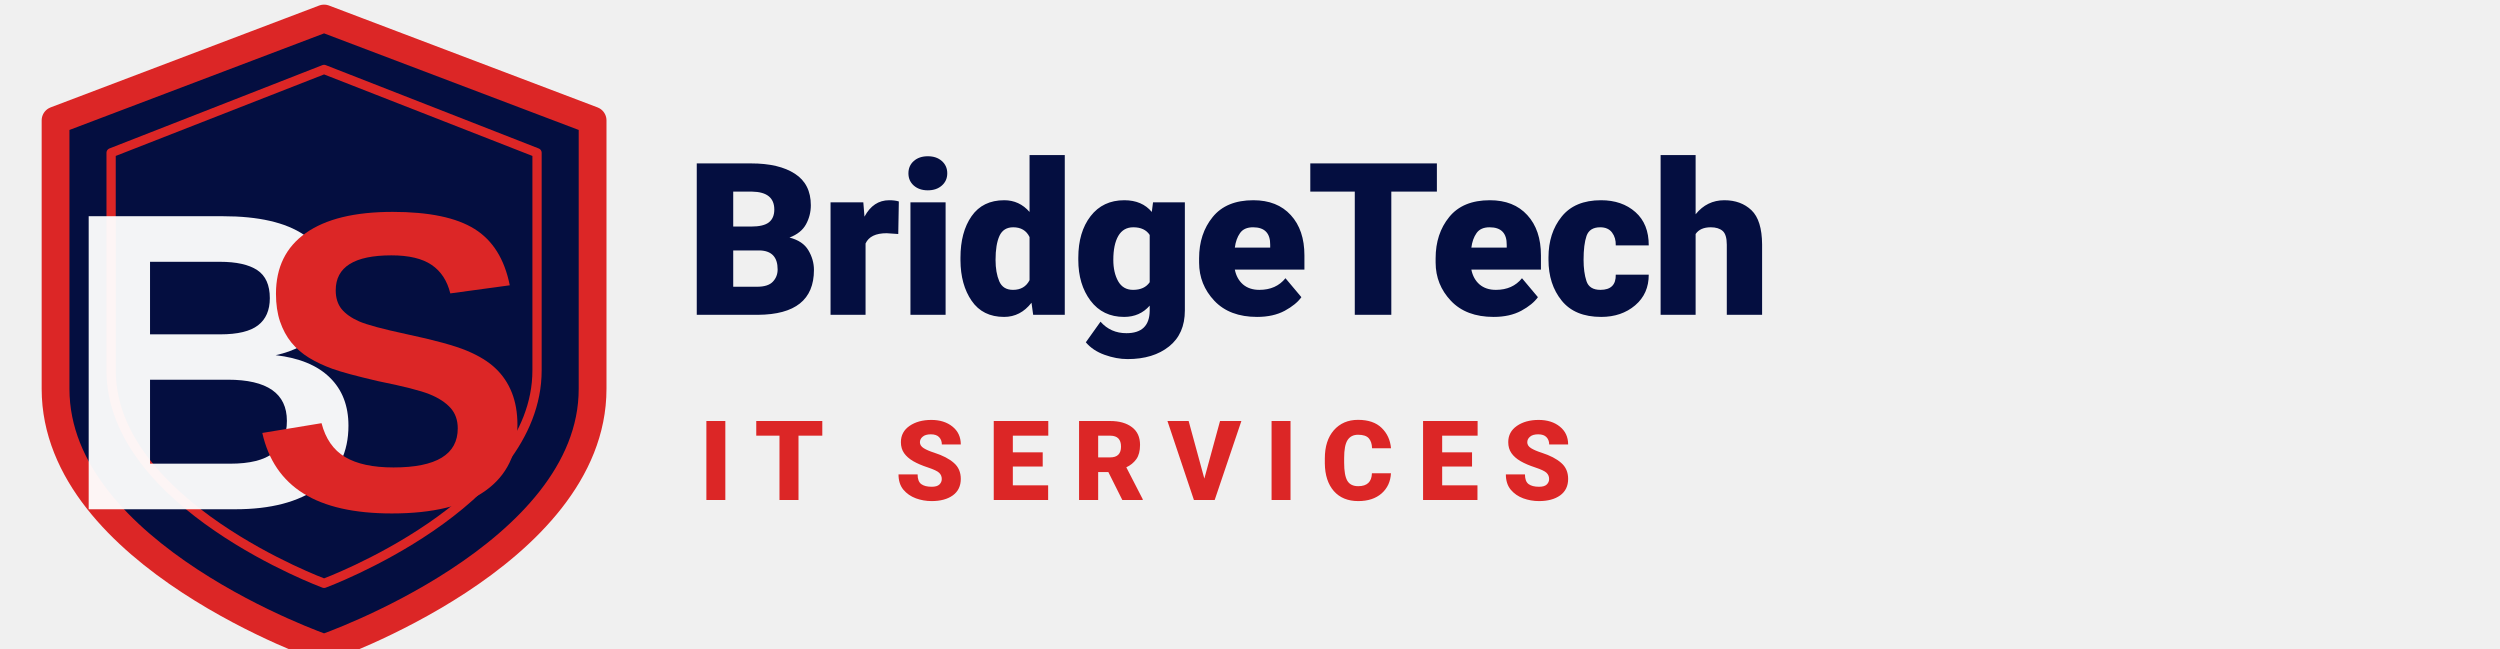
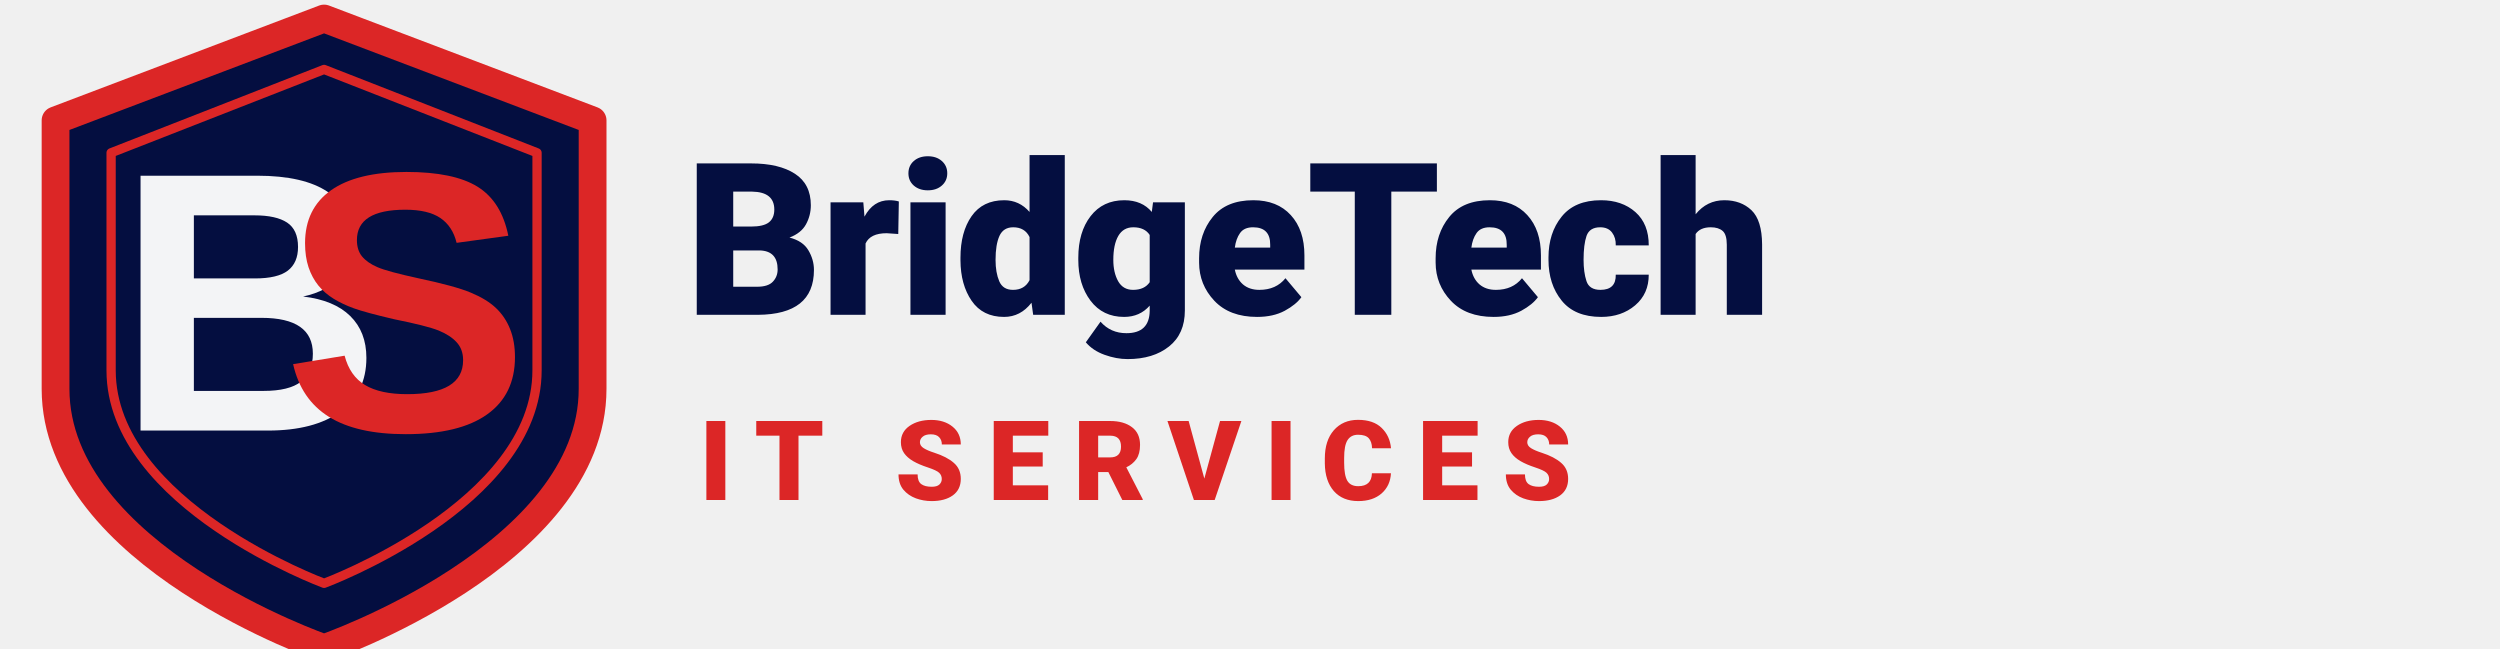
<svg xmlns="http://www.w3.org/2000/svg" viewBox="0 0 540 140" fill="none">
  <path d="M70 4 L128 26 L128 84 C128 120 70 140 70 140 C70 140 12 120 12 84 L12 26 Z" fill="#040e40" stroke="#dc2626" stroke-width="6" stroke-linejoin="round" />
  <path d="M70 15 L116 33 L116 80 C116 109 70 126 70 126 C70 126 24 109 24 80 L24 33 Z" fill="none" stroke="#dc2626" stroke-width="2" stroke-linejoin="round" />
-   <text x="13" y="110" font-family="'Arial Black','Arial',sans-serif" font-weight="900" font-size="92" fill="#ffffff" opacity="0.95">B</text>
-   <text x="54" y="110" font-family="'Arial Black','Arial',sans-serif" font-weight="900" font-size="92" fill="#dc2626">S</text>
+   <text x="25" y="93" font-family="'Arial Black','Arial',sans-serif" font-weight="900" font-size="80" fill="#ffffff" opacity="0.95">B</text>
+   <text x="61" y="93" font-family="'Arial Black','Arial',sans-serif" font-weight="900" font-size="80" fill="#dc2626">S</text>
  <text x="148" y="68" font-family="-apple-system,BlinkMacSystemFont,'Segoe UI',Roboto,'Helvetica Neue',Arial,sans-serif" font-weight="900" font-size="46" fill="#040e40" letter-spacing="-0.5">BridgeTech</text>
  <text x="151" y="108" font-family="-apple-system,BlinkMacSystemFont,'Segoe UI',Roboto,'Helvetica Neue',Arial,sans-serif" font-weight="800" font-size="24" fill="#dc2626" letter-spacing="5">IT SERVICES</text>
</svg>
